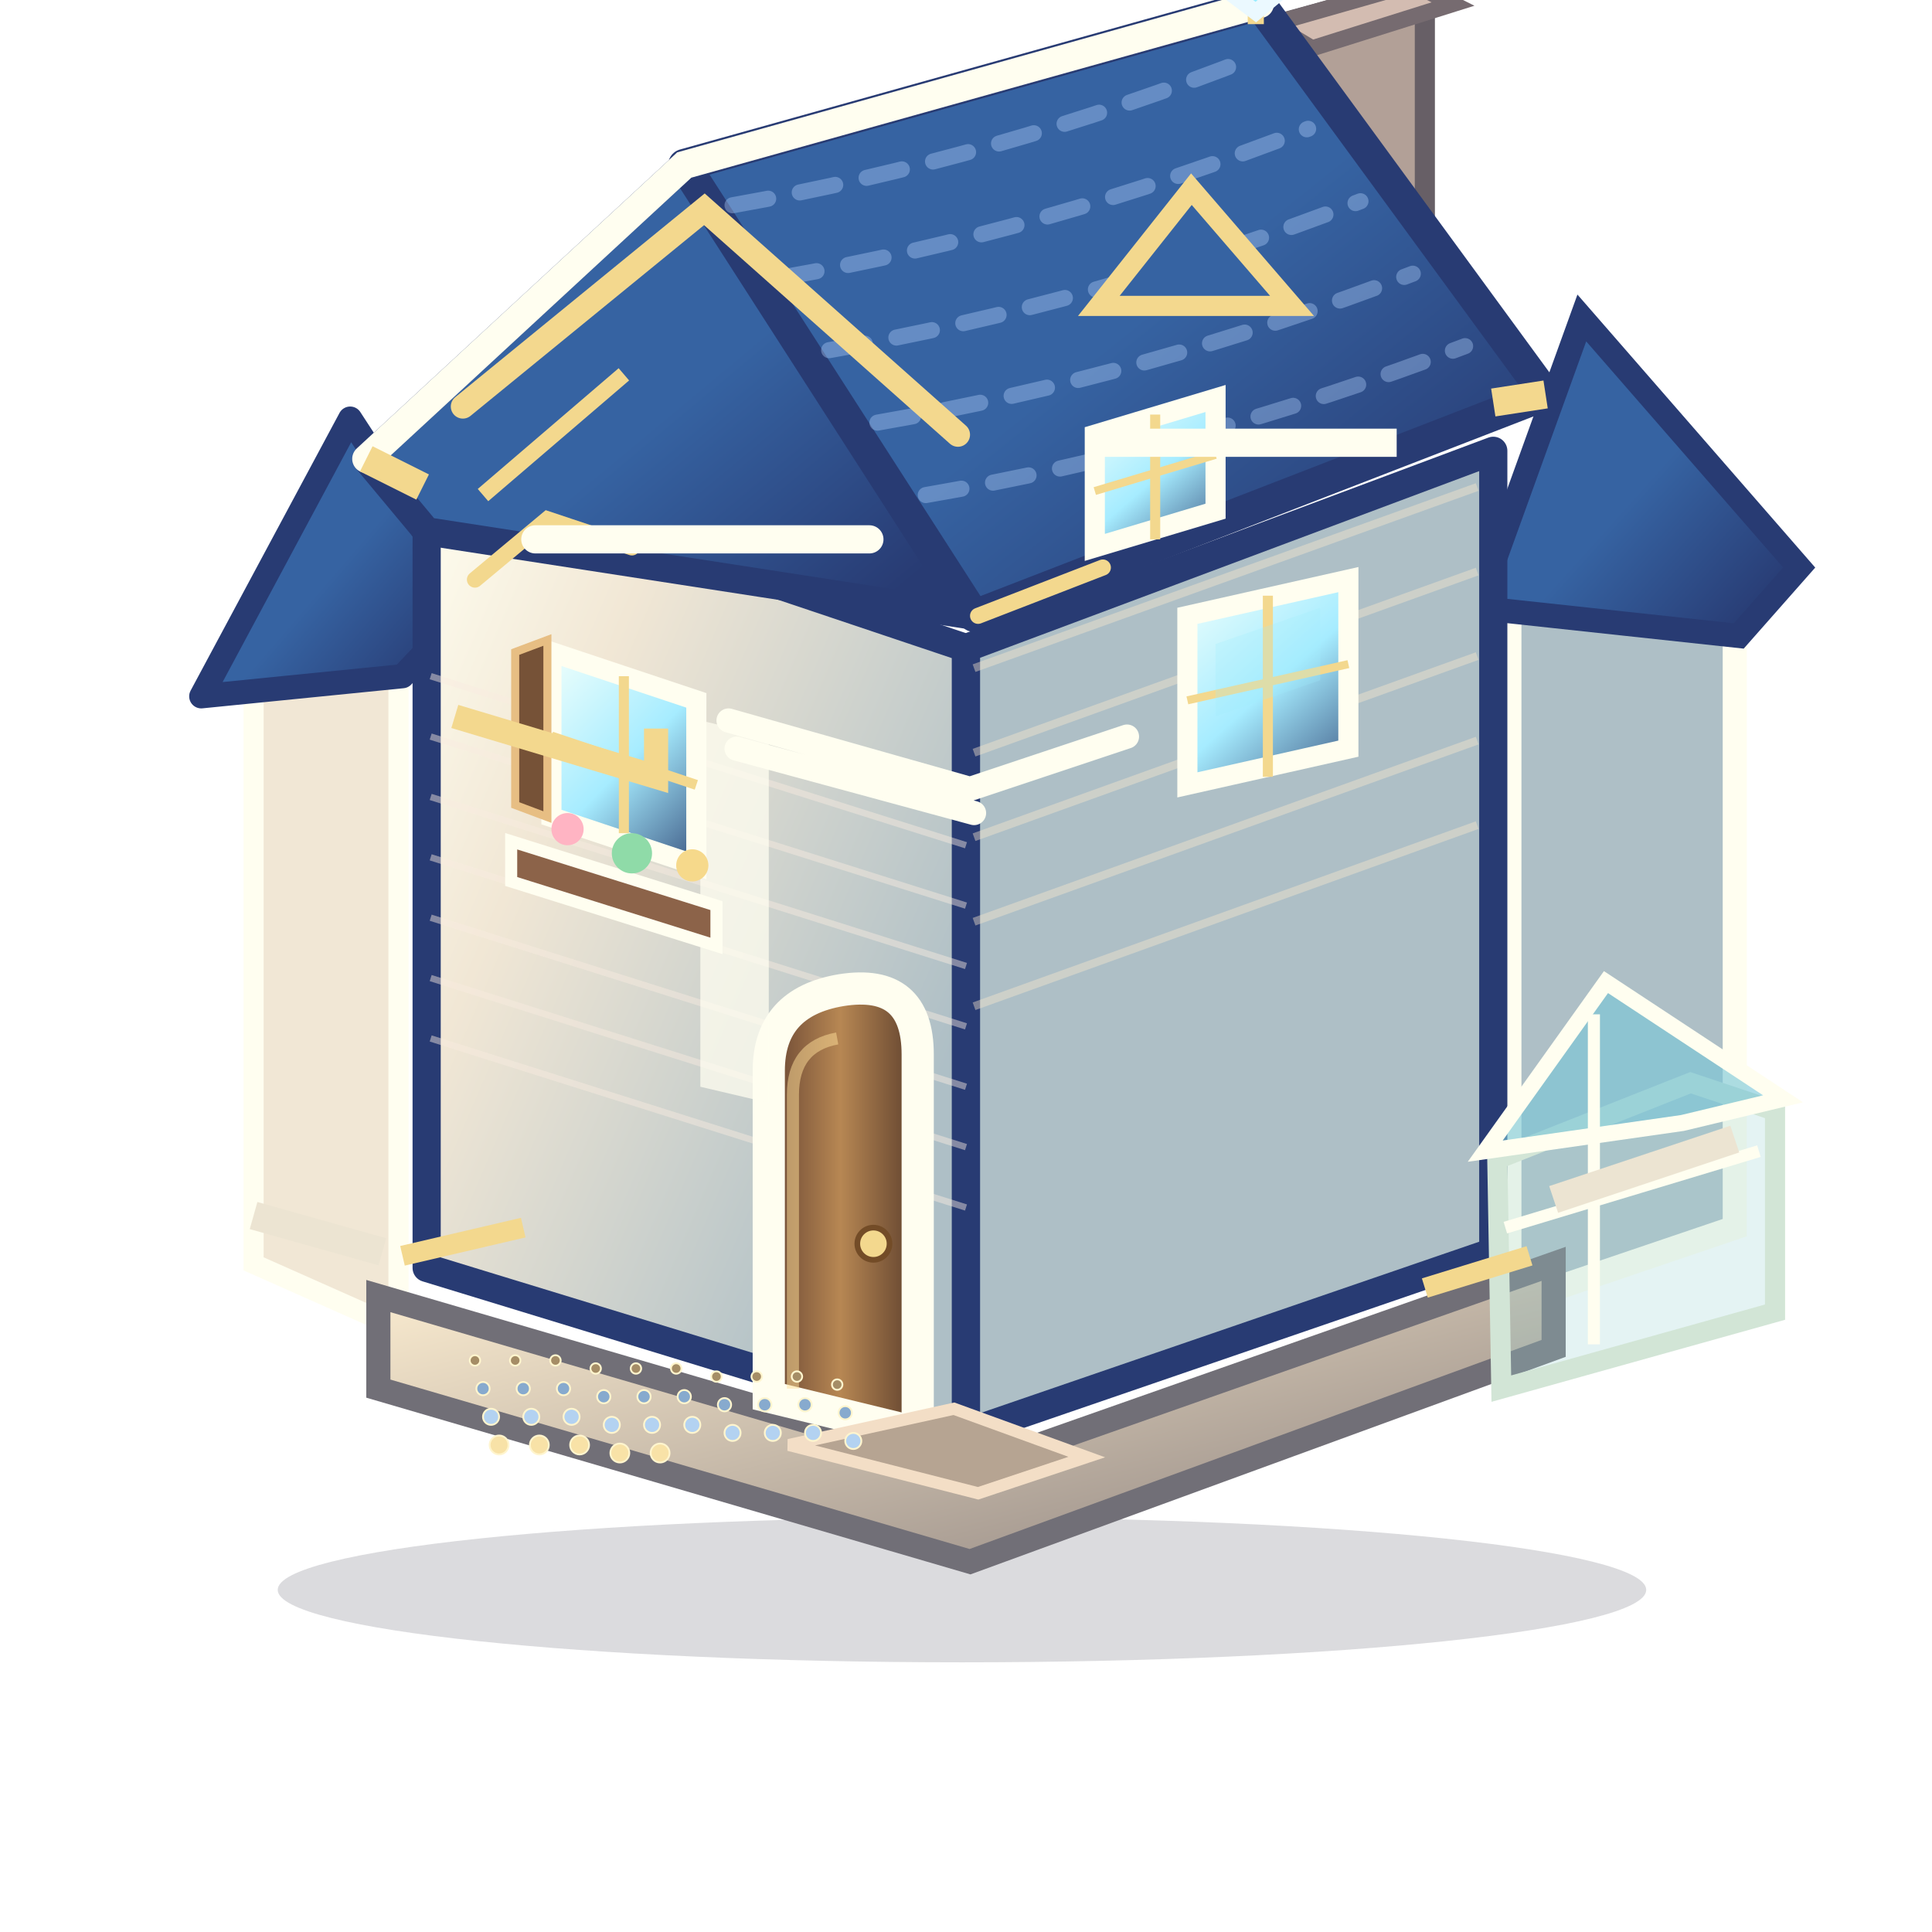
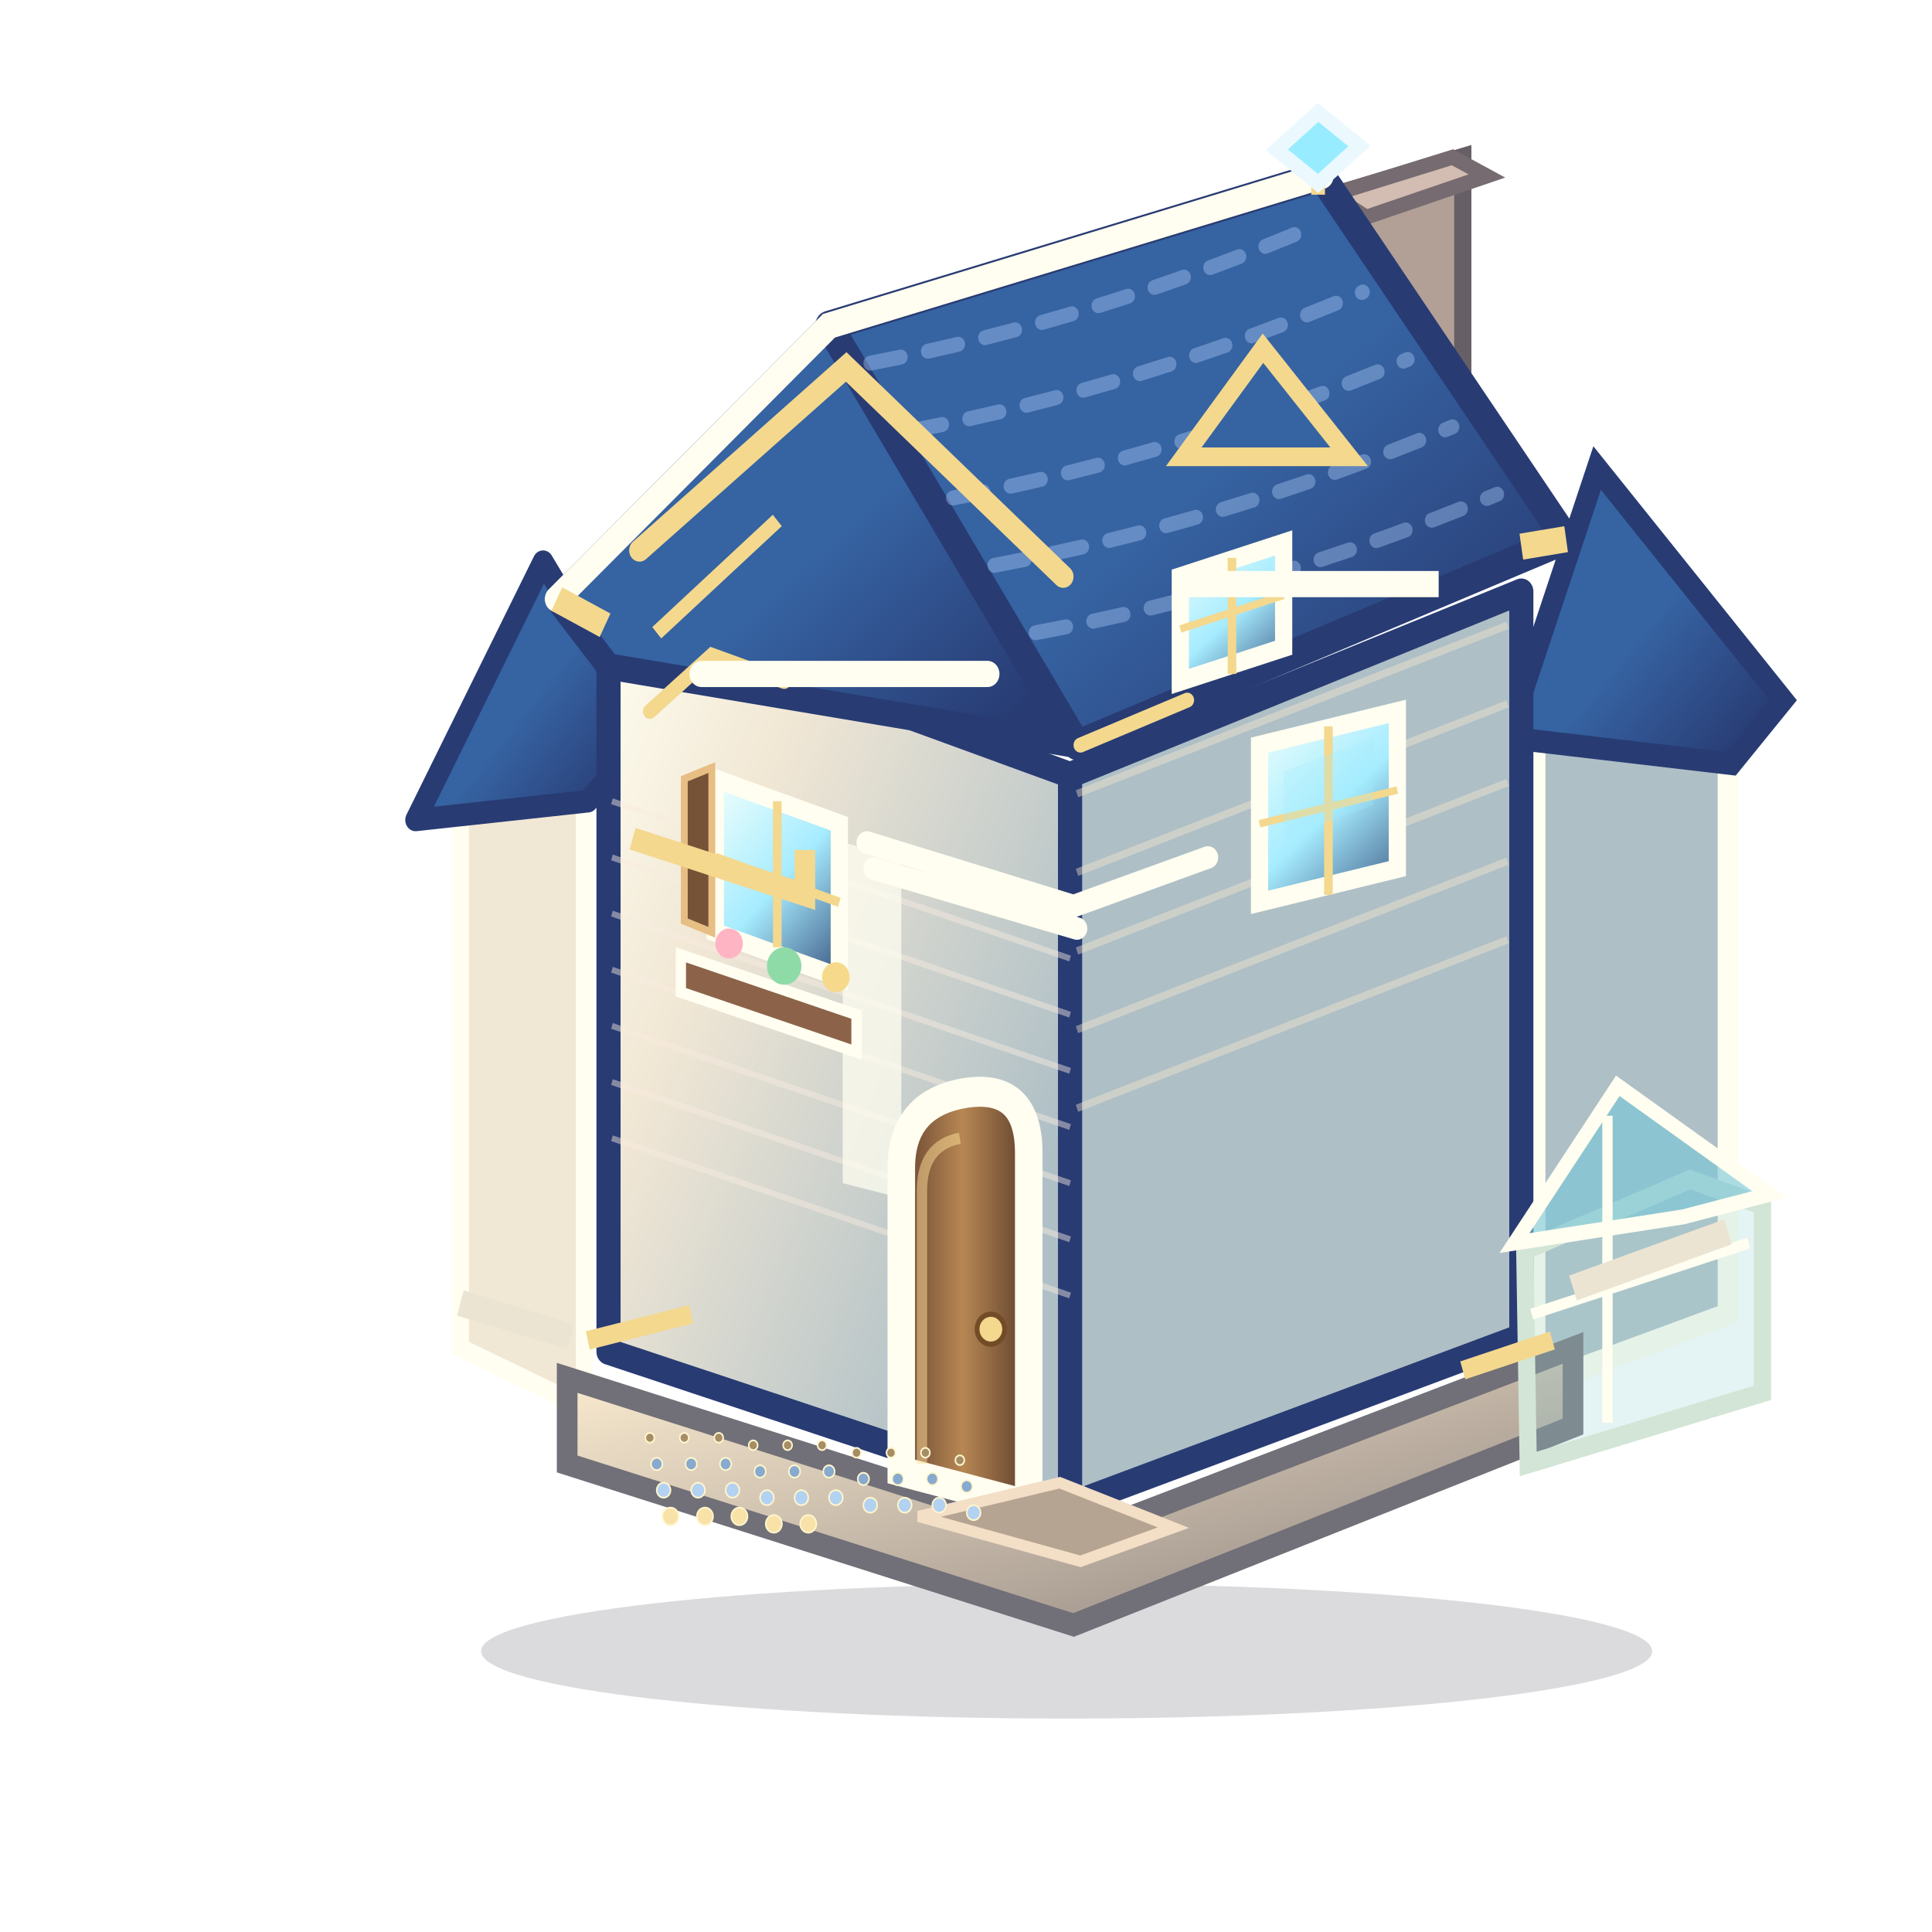
- <svg xmlns="http://www.w3.org/2000/svg" width="512" height="512" viewBox="0 0 480 460" fill="none" role="img" aria-label="Embryon house level 35">
+ <svg xmlns="http://www.w3.org/2000/svg" width="512" height="512" viewBox="0 -56 480 516" fill="none" role="img" aria-label="Embryon house level 35">
  <defs>
    <linearGradient id="wall" x1="0" x2=".9" y1="0" y2=".7">
      <stop stop-color="#fffef0" />
      <stop offset=".34" stop-color="#f1e7d5" />
      <stop offset="1" stop-color="#aebfc6" />
    </linearGradient>
    <linearGradient id="roof" x1=".1" x2="1" y1="0" y2=".8">
      <stop stop-color="#3663a2" />
      <stop offset=".55" stop-color="#3663a2" />
      <stop offset="1" stop-color="#283b73" />
    </linearGradient>
    <linearGradient id="glass" x1=".2" x2=".9" y1="0" y2="1">
      <stop stop-color="#e4fcfc" />
      <stop offset=".5" stop-color="#a6ecff" />
      <stop offset="1" stop-color="#46658e" />
    </linearGradient>
    <linearGradient id="door" x1="0" x2="1">
      <stop stop-color="#684532" />
      <stop offset=".48" stop-color="#b78753" />
      <stop offset="1" stop-color="#5e402d" />
    </linearGradient>
    <linearGradient id="stone" x1="0" x2="1" y1="0" y2="1">
      <stop stop-color="#fff0d3" />
      <stop offset="1" stop-color="#8c817e" />
    </linearGradient>
    <filter id="glow">
      <feGaussianBlur stdDeviation="3" />
    </filter>
  </defs>
-   <ellipse cx="239" cy="385" rx="170" ry="18" fill="#1a1a2b" opacity=".16" />
-   <path d="M63 158 99 148 99 320 63 304Z" fill="#f1e7d5" stroke="#fffef0" stroke-width="5" />
-   <path d="M50 163 87 94 117 140 100 158Z" fill="url(#roof)" stroke="#283b73" stroke-width="6" stroke-linejoin="round" />
-   <path d="M375 137 431 117 431 295 375 314Z" fill="#aebfc6" stroke="#fffef0" stroke-width="6" />
-   <path d="M367 141 393 69 447 131 432 148Z" fill="url(#roof)" stroke="#283b73" stroke-width="6" />
-   <path d="M94 312 241 355 386 304 386 325 241 378 94 335Z" fill="url(#stone)" stroke="#716f77" stroke-width="6" />
-   <path d="M106 106 240 151 240 346 106 305Z" fill="url(#wall)" stroke="#283b73" stroke-width="7" stroke-linejoin="round" />
-   <path d="M240 151 371 102 371 301 240 346Z" fill="#aebfc6" stroke="#283b73" stroke-width="7" stroke-linejoin="round" />
-   <path d="M107 158 240 200" stroke="#f9ece0" stroke-width="1.6" opacity=".45" />
-   <path d="M107 173 240 215" stroke="#f9ece0" stroke-width="1.6" opacity=".45" />
-   <path d="M107 188 240 230" stroke="#f9ece0" stroke-width="1.6" opacity=".45" />
-   <path d="M107 203 240 245" stroke="#f9ece0" stroke-width="1.6" opacity=".45" />
-   <path d="M107 218 240 260" stroke="#f9ece0" stroke-width="1.6" opacity=".45" />
-   <path d="M107 233 240 275" stroke="#f9ece0" stroke-width="1.6" opacity=".45" />
-   <path d="M107 248 240 290" stroke="#f9ece0" stroke-width="1.6" opacity=".45" />
-   <path d="M242 156 367 111" stroke="#f8e8cd" stroke-width="2" opacity=".42" />
-   <path d="M242 177 367 132" stroke="#f8e8cd" stroke-width="2" opacity=".42" />
-   <path d="M242 198 367 153" stroke="#f8e8cd" stroke-width="2" opacity=".42" />
-   <path d="M242 219 367 174" stroke="#f8e8cd" stroke-width="2" opacity=".42" />
-   <path d="M242 240 367 195" stroke="#f8e8cd" stroke-width="2" opacity=".42" />
-   <path d="M191 337v-81q0-17 18-20 19-3 19 16v94Z" fill="url(#door)" stroke="#fffef0" stroke-width="8" />
-   <path d="M197 335v-73q0-12 11-14" stroke="#ffdf9a" stroke-width="3" opacity=".5" />
-   <circle cx="217" cy="299" r="4" fill="#f3d88e" stroke="#734c27" stroke-width="1.4" />
-   <path d="M196 349 243 361 270 352 237 340Z" fill="#b6a492" stroke="#f3dec6" stroke-width="3" />
-   <g>
-     <path d="M295 143 l40 -9 v42 l-40 9 Z" fill="url(#glass)" stroke="#fffef0" stroke-width="5" />
-     <path d="M315 138v45" stroke="#f3d88e" stroke-width="2.5" />
-     <path d="M295 164l40 -9" stroke="#f3d88e" stroke-width="2" />
+   <g transform="translate(47 0) scale(.92 1)">
+     <ellipse cx="239" cy="385" rx="170" ry="18" fill="#1a1a2b" opacity=".16" />
+     <path d="M63 158 99 148 99 320 63 304Z" fill="#f1e7d5" stroke="#fffef0" stroke-width="5" />
+     <path d="M50 163 87 94 117 140 100 158Z" fill="url(#roof)" stroke="#283b73" stroke-width="6" stroke-linejoin="round" />
+     <path d="M375 137 431 117 431 295 375 314Z" fill="#aebfc6" stroke="#fffef0" stroke-width="6" />
+     <path d="M367 141 393 69 447 131 432 148Z" fill="url(#roof)" stroke="#283b73" stroke-width="6" />
+     <path d="M94 312 241 355 386 304 386 325 241 378 94 335Z" fill="url(#stone)" stroke="#716f77" stroke-width="6" />
+     <path d="M106 106 240 151 240 346 106 305Z" fill="url(#wall)" stroke="#283b73" stroke-width="7" stroke-linejoin="round" />
+     <path d="M240 151 371 102 371 301 240 346Z" fill="#aebfc6" stroke="#283b73" stroke-width="7" stroke-linejoin="round" />
+     <path d="M107 158 240 200" stroke="#f9ece0" stroke-width="1.6" opacity=".45" />
+     <path d="M107 173 240 215" stroke="#f9ece0" stroke-width="1.6" opacity=".45" />
+     <path d="M107 188 240 230" stroke="#f9ece0" stroke-width="1.6" opacity=".45" />
+     <path d="M107 203 240 245" stroke="#f9ece0" stroke-width="1.6" opacity=".45" />
+     <path d="M107 218 240 260" stroke="#f9ece0" stroke-width="1.6" opacity=".45" />
+     <path d="M107 233 240 275" stroke="#f9ece0" stroke-width="1.6" opacity=".45" />
+     <path d="M107 248 240 290" stroke="#f9ece0" stroke-width="1.6" opacity=".45" />
+     <path d="M242 156 367 111" stroke="#f8e8cd" stroke-width="2" opacity=".42" />
+     <path d="M242 177 367 132" stroke="#f8e8cd" stroke-width="2" opacity=".42" />
+     <path d="M242 198 367 153" stroke="#f8e8cd" stroke-width="2" opacity=".42" />
+     <path d="M242 219 367 174" stroke="#f8e8cd" stroke-width="2" opacity=".42" />
+     <path d="M242 240 367 195" stroke="#f8e8cd" stroke-width="2" opacity=".42" />
+     <path d="M191 337v-81q0-17 18-20 19-3 19 16v94Z" fill="url(#door)" stroke="#fffef0" stroke-width="8" />
+     <path d="M197 335v-73q0-12 11-14" stroke="#ffdf9a" stroke-width="3" opacity=".5" />
+     <circle cx="217" cy="299" r="4" fill="#f3d88e" stroke="#734c27" stroke-width="1.4" />
+     <path d="M196 349 243 361 270 352 237 340Z" fill="#b6a492" stroke="#f3dec6" stroke-width="3" />
+     <g>
+       <path d="M295 143 l40 -9 v42 l-40 9 Z" fill="url(#glass)" stroke="#fffef0" stroke-width="5" />
+       <path d="M315 138v45" stroke="#f3d88e" stroke-width="2.5" />
+       <path d="M295 164l40 -9" stroke="#f3d88e" stroke-width="2" />
+     </g>
+     <path d="M137 152 173 164 173 205 137 193Z" fill="url(#glass)" stroke="#fffef0" stroke-width="5" />
+     <path d="M155 158v39M137 173l36 12" stroke="#f3d88e" stroke-width="2.5" />
+     <path d="M128 152l8-3v44l-8-3Z" fill="#765237" stroke="#e7be83" stroke-width="2" />
+     <path d="M174 169 191 173v91l-17-4Z" fill="#fffef0" opacity=".75" />
+     <path d="M321 37v-42l33-9v66Z" fill="#b2a097" stroke="#675f66" stroke-width="5" />
+     <path d="M316 -4l35-10 10 5-35 11Z" fill="#d3bcb1" stroke="#766b70" stroke-width="4" />
+     <path d="M91 104 170 31 242 143 106 122Z" fill="url(#roof)" stroke="#283b73" stroke-width="7" stroke-linejoin="round" />
+     <path d="M170 31 313 -9 384 88 242 143Z" fill="url(#roof)" stroke="#283b73" stroke-width="8" stroke-linejoin="round" />
+     <path d="M91 104 170 31 313 -9" stroke="#fffef0" stroke-width="7" stroke-linecap="round" />
+     <path d="M182 41 Q247 29.5 312 4" stroke="#b7d7ff" stroke-opacity="0.36" stroke-width="4" stroke-linecap="round" stroke-dasharray="9 8" />
+     <path d="M194 59 Q259.5 47.5 325 22" stroke="#b7d7ff" stroke-opacity="0.36" stroke-width="4" stroke-linecap="round" stroke-dasharray="9 8" />
+     <path d="M206 77 Q272 65.5 338 40" stroke="#b7d7ff" stroke-opacity="0.36" stroke-width="4" stroke-linecap="round" stroke-dasharray="9 8" />
+     <path d="M218 95 Q284.5 83.5 351 58" stroke="#b7d7ff" stroke-opacity="0.36" stroke-width="4" stroke-linecap="round" stroke-dasharray="9 8" />
+     <path d="M230 113 Q297 101.5 364 76" stroke="#b7d7ff" stroke-opacity="0.36" stroke-width="4" stroke-linecap="round" stroke-dasharray="9 8" />
+     <path d="M91 104 105 111M371 90 384 88" stroke="#f3d88e" stroke-width="7" />
+     <g>
+       <path d="M127 199l51 16v10l-51-16Z" fill="#8c6349" stroke="#fffef0" stroke-width="3" />
+       <circle cx="141" cy="196" r="4" fill="#ffb4c3" />
+       <circle cx="157" cy="202" r="5" fill="#8fdba8" />
+       <circle cx="172" cy="205" r="4" fill="#f6d98b" />
+     </g>
+     <path d="M302 150l26-9v18l-26 9Z" fill="#a0ecfa" opacity=".25" />
+     <path d="M181 169l60 17 39-13M183 176l59 16" stroke="#fffef0" stroke-width="6" stroke-linecap="round" />
+     <path d="M118 134l18-15 21 7M243 143l31-12" stroke="#f3d88e" stroke-width="4" stroke-linecap="round" />
+     <path d="M372 278 420 259 441 266 441 316 373 335Z" fill="#9fd2d5" fill-opacity=".28" stroke="#d2e5d6" stroke-width="5" />
+     <path d="M369 276 399 234 443 263 418 269Z" fill="#79c6d8" fill-opacity=".62" stroke="#fffef0" stroke-width="4" />
+     <path d="M396 242v82M374 295l63-19" stroke="#fffef0" stroke-width="3" />
+     <path d="M120 113l35-30" stroke="#f3d88e" stroke-width="4" />
+     <path d="M133 124h83" stroke="#fffef0" stroke-width="7" stroke-linecap="round" />
+     <g>
+       <path d="M272 98 l30 -9 v28 l-30 9 Z" fill="url(#glass)" stroke="#fffef0" stroke-width="5" />
+       <path d="M287 93v31" stroke="#f3d88e" stroke-width="2.5" />
+       <path d="M272 112l30 -9" stroke="#f3d88e" stroke-width="2" />
+     </g>
+     <path d="M273 66l23-29 25 29Z" fill="#3663a2" stroke="#f3d88e" stroke-width="5" />
+     <path d="M100 302l30-7M354 310l26-8" stroke="#f3d88e" stroke-width="5" />
+     <path d="M115 91l60-49 63 56" stroke="#f3d88e" stroke-width="6" stroke-linecap="round" />
+     <path d="M274 100h73" stroke="#fffef0" stroke-width="7" />
+     <path d="M63 292l32 9M386 288l45-15" stroke="#ece4d2" stroke-width="7" />
+     <path d="M113 168l50 15v-12" stroke="#f3d88e" stroke-width="6" />
+     <path d="M312 -4l0-20" stroke="#f3d88e" stroke-width="4" />
+     <path d="M312 -26l-12 10 12 9 12-10Z" fill="#97edff" stroke="#ebf9ff" stroke-width="4" />
+     <circle cx="118" cy="328" r="1.3" fill="#a58d66" stroke="#fff5ce" stroke-width=".45" />
+     <circle cx="128" cy="328" r="1.3" fill="#a58d66" stroke="#fff5ce" stroke-width=".45" />
+     <circle cx="138" cy="328" r="1.3" fill="#a58d66" stroke="#fff5ce" stroke-width=".45" />
+     <circle cx="148" cy="330" r="1.3" fill="#a58d66" stroke="#fff5ce" stroke-width=".45" />
+     <circle cx="158" cy="330" r="1.3" fill="#a58d66" stroke="#fff5ce" stroke-width=".45" />
+     <circle cx="168" cy="330" r="1.3" fill="#a58d66" stroke="#fff5ce" stroke-width=".45" />
+     <circle cx="178" cy="332" r="1.3" fill="#a58d66" stroke="#fff5ce" stroke-width=".45" />
+     <circle cx="188" cy="332" r="1.3" fill="#a58d66" stroke="#fff5ce" stroke-width=".45" />
+     <circle cx="198" cy="332" r="1.3" fill="#a58d66" stroke="#fff5ce" stroke-width=".45" />
+     <circle cx="208" cy="334" r="1.3" fill="#a58d66" stroke="#fff5ce" stroke-width=".45" />
+     <circle cx="120" cy="335" r="1.65" fill="#87aace" stroke="#fff5ce" stroke-width=".45" />
+     <circle cx="130" cy="335" r="1.65" fill="#87aace" stroke="#fff5ce" stroke-width=".45" />
+     <circle cx="140" cy="335" r="1.65" fill="#87aace" stroke="#fff5ce" stroke-width=".45" />
+     <circle cx="150" cy="337" r="1.65" fill="#87aace" stroke="#fff5ce" stroke-width=".45" />
+     <circle cx="160" cy="337" r="1.65" fill="#87aace" stroke="#fff5ce" stroke-width=".45" />
+     <circle cx="170" cy="337" r="1.65" fill="#87aace" stroke="#fff5ce" stroke-width=".45" />
+     <circle cx="180" cy="339" r="1.65" fill="#87aace" stroke="#fff5ce" stroke-width=".45" />
+     <circle cx="190" cy="339" r="1.65" fill="#87aace" stroke="#fff5ce" stroke-width=".45" />
+     <circle cx="200" cy="339" r="1.65" fill="#87aace" stroke="#fff5ce" stroke-width=".45" />
+     <circle cx="210" cy="341" r="1.65" fill="#87aace" stroke="#fff5ce" stroke-width=".45" />
+     <circle cx="122" cy="342" r="2" fill="#b3d2f1" stroke="#fff5ce" stroke-width=".45" />
+     <circle cx="132" cy="342" r="2" fill="#b3d2f1" stroke="#fff5ce" stroke-width=".45" />
+     <circle cx="142" cy="342" r="2" fill="#b3d2f1" stroke="#fff5ce" stroke-width=".45" />
+     <circle cx="152" cy="344" r="2" fill="#b3d2f1" stroke="#fff5ce" stroke-width=".45" />
+     <circle cx="162" cy="344" r="2" fill="#b3d2f1" stroke="#fff5ce" stroke-width=".45" />
+     <circle cx="172" cy="344" r="2" fill="#b3d2f1" stroke="#fff5ce" stroke-width=".45" />
+     <circle cx="182" cy="346" r="2" fill="#b3d2f1" stroke="#fff5ce" stroke-width=".45" />
+     <circle cx="192" cy="346" r="2" fill="#b3d2f1" stroke="#fff5ce" stroke-width=".45" />
+     <circle cx="202" cy="346" r="2" fill="#b3d2f1" stroke="#fff5ce" stroke-width=".45" />
+     <circle cx="212" cy="348" r="2" fill="#b3d2f1" stroke="#fff5ce" stroke-width=".45" />
+     <circle cx="124" cy="349" r="2.35" fill="#f8e2a7" stroke="#fff5ce" stroke-width=".45" />
+     <circle cx="134" cy="349" r="2.35" fill="#f8e2a7" stroke="#fff5ce" stroke-width=".45" />
+     <circle cx="144" cy="349" r="2.35" fill="#f8e2a7" stroke="#fff5ce" stroke-width=".45" />
+     <circle cx="154" cy="351" r="2.35" fill="#f8e2a7" stroke="#fff5ce" stroke-width=".45" />
+     <circle cx="164" cy="351" r="2.35" fill="#f8e2a7" stroke="#fff5ce" stroke-width=".45" />
  </g>
-   <path d="M137 152 173 164 173 205 137 193Z" fill="url(#glass)" stroke="#fffef0" stroke-width="5" />
-   <path d="M155 158v39M137 173l36 12" stroke="#f3d88e" stroke-width="2.5" />
-   <path d="M128 152l8-3v44l-8-3Z" fill="#765237" stroke="#e7be83" stroke-width="2" />
-   <path d="M174 169 191 173v91l-17-4Z" fill="#fffef0" opacity=".75" />
-   <path d="M321 37v-42l33-9v66Z" fill="#b2a097" stroke="#675f66" stroke-width="5" />
-   <path d="M316 -4l35-10 10 5-35 11Z" fill="#d3bcb1" stroke="#766b70" stroke-width="4" />
-   <path d="M91 104 170 31 242 143 106 122Z" fill="url(#roof)" stroke="#283b73" stroke-width="7" stroke-linejoin="round" />
-   <path d="M170 31 313 -9 384 88 242 143Z" fill="url(#roof)" stroke="#283b73" stroke-width="8" stroke-linejoin="round" />
-   <path d="M91 104 170 31 313 -9" stroke="#fffef0" stroke-width="7" stroke-linecap="round" />
-   <path d="M182 41 Q247 29.5 312 4" stroke="#b7d7ff" stroke-opacity="0.36" stroke-width="4" stroke-linecap="round" stroke-dasharray="9 8" />
-   <path d="M194 59 Q259.5 47.5 325 22" stroke="#b7d7ff" stroke-opacity="0.36" stroke-width="4" stroke-linecap="round" stroke-dasharray="9 8" />
-   <path d="M206 77 Q272 65.5 338 40" stroke="#b7d7ff" stroke-opacity="0.36" stroke-width="4" stroke-linecap="round" stroke-dasharray="9 8" />
-   <path d="M218 95 Q284.5 83.5 351 58" stroke="#b7d7ff" stroke-opacity="0.36" stroke-width="4" stroke-linecap="round" stroke-dasharray="9 8" />
-   <path d="M230 113 Q297 101.5 364 76" stroke="#b7d7ff" stroke-opacity="0.36" stroke-width="4" stroke-linecap="round" stroke-dasharray="9 8" />
-   <path d="M91 104 105 111M371 90 384 88" stroke="#f3d88e" stroke-width="7" />
-   <g>
-     <path d="M127 199l51 16v10l-51-16Z" fill="#8c6349" stroke="#fffef0" stroke-width="3" />
-     <circle cx="141" cy="196" r="4" fill="#ffb4c3" />
-     <circle cx="157" cy="202" r="5" fill="#8fdba8" />
-     <circle cx="172" cy="205" r="4" fill="#f6d98b" />
-   </g>
-   <path d="M302 150l26-9v18l-26 9Z" fill="#a0ecfa" opacity=".25" />
-   <path d="M181 169l60 17 39-13M183 176l59 16" stroke="#fffef0" stroke-width="6" stroke-linecap="round" />
-   <path d="M118 134l18-15 21 7M243 143l31-12" stroke="#f3d88e" stroke-width="4" stroke-linecap="round" />
-   <path d="M372 278 420 259 441 266 441 316 373 335Z" fill="#9fd2d5" fill-opacity=".28" stroke="#d2e5d6" stroke-width="5" />
-   <path d="M369 276 399 234 443 263 418 269Z" fill="#79c6d8" fill-opacity=".62" stroke="#fffef0" stroke-width="4" />
-   <path d="M396 242v82M374 295l63-19" stroke="#fffef0" stroke-width="3" />
-   <path d="M120 113l35-30" stroke="#f3d88e" stroke-width="4" />
-   <path d="M133 124h83" stroke="#fffef0" stroke-width="7" stroke-linecap="round" />
-   <g>
-     <path d="M272 98 l30 -9 v28 l-30 9 Z" fill="url(#glass)" stroke="#fffef0" stroke-width="5" />
-     <path d="M287 93v31" stroke="#f3d88e" stroke-width="2.5" />
-     <path d="M272 112l30 -9" stroke="#f3d88e" stroke-width="2" />
-   </g>
-   <path d="M273 66l23-29 25 29Z" fill="#3663a2" stroke="#f3d88e" stroke-width="5" />
-   <path d="M100 302l30-7M354 310l26-8" stroke="#f3d88e" stroke-width="5" />
-   <path d="M115 91l60-49 63 56" stroke="#f3d88e" stroke-width="6" stroke-linecap="round" />
-   <path d="M274 100h73" stroke="#fffef0" stroke-width="7" />
-   <path d="M63 292l32 9M386 288l45-15" stroke="#ece4d2" stroke-width="7" />
-   <path d="M113 168l50 15v-12" stroke="#f3d88e" stroke-width="6" />
-   <path d="M312 -4l0-20" stroke="#f3d88e" stroke-width="4" />
-   <path d="M312 -26l-12 10 12 9 12-10Z" fill="#97edff" stroke="#ebf9ff" stroke-width="4" />
-   <circle cx="118" cy="328" r="1.3" fill="#a58d66" stroke="#fff5ce" stroke-width=".45" />
-   <circle cx="128" cy="328" r="1.3" fill="#a58d66" stroke="#fff5ce" stroke-width=".45" />
-   <circle cx="138" cy="328" r="1.3" fill="#a58d66" stroke="#fff5ce" stroke-width=".45" />
-   <circle cx="148" cy="330" r="1.3" fill="#a58d66" stroke="#fff5ce" stroke-width=".45" />
-   <circle cx="158" cy="330" r="1.3" fill="#a58d66" stroke="#fff5ce" stroke-width=".45" />
-   <circle cx="168" cy="330" r="1.3" fill="#a58d66" stroke="#fff5ce" stroke-width=".45" />
-   <circle cx="178" cy="332" r="1.3" fill="#a58d66" stroke="#fff5ce" stroke-width=".45" />
-   <circle cx="188" cy="332" r="1.3" fill="#a58d66" stroke="#fff5ce" stroke-width=".45" />
-   <circle cx="198" cy="332" r="1.3" fill="#a58d66" stroke="#fff5ce" stroke-width=".45" />
-   <circle cx="208" cy="334" r="1.3" fill="#a58d66" stroke="#fff5ce" stroke-width=".45" />
-   <circle cx="120" cy="335" r="1.65" fill="#87aace" stroke="#fff5ce" stroke-width=".45" />
-   <circle cx="130" cy="335" r="1.65" fill="#87aace" stroke="#fff5ce" stroke-width=".45" />
-   <circle cx="140" cy="335" r="1.65" fill="#87aace" stroke="#fff5ce" stroke-width=".45" />
-   <circle cx="150" cy="337" r="1.65" fill="#87aace" stroke="#fff5ce" stroke-width=".45" />
-   <circle cx="160" cy="337" r="1.65" fill="#87aace" stroke="#fff5ce" stroke-width=".45" />
-   <circle cx="170" cy="337" r="1.65" fill="#87aace" stroke="#fff5ce" stroke-width=".45" />
-   <circle cx="180" cy="339" r="1.65" fill="#87aace" stroke="#fff5ce" stroke-width=".45" />
-   <circle cx="190" cy="339" r="1.65" fill="#87aace" stroke="#fff5ce" stroke-width=".45" />
-   <circle cx="200" cy="339" r="1.65" fill="#87aace" stroke="#fff5ce" stroke-width=".45" />
-   <circle cx="210" cy="341" r="1.65" fill="#87aace" stroke="#fff5ce" stroke-width=".45" />
-   <circle cx="122" cy="342" r="2" fill="#b3d2f1" stroke="#fff5ce" stroke-width=".45" />
-   <circle cx="132" cy="342" r="2" fill="#b3d2f1" stroke="#fff5ce" stroke-width=".45" />
-   <circle cx="142" cy="342" r="2" fill="#b3d2f1" stroke="#fff5ce" stroke-width=".45" />
-   <circle cx="152" cy="344" r="2" fill="#b3d2f1" stroke="#fff5ce" stroke-width=".45" />
-   <circle cx="162" cy="344" r="2" fill="#b3d2f1" stroke="#fff5ce" stroke-width=".45" />
-   <circle cx="172" cy="344" r="2" fill="#b3d2f1" stroke="#fff5ce" stroke-width=".45" />
-   <circle cx="182" cy="346" r="2" fill="#b3d2f1" stroke="#fff5ce" stroke-width=".45" />
-   <circle cx="192" cy="346" r="2" fill="#b3d2f1" stroke="#fff5ce" stroke-width=".45" />
-   <circle cx="202" cy="346" r="2" fill="#b3d2f1" stroke="#fff5ce" stroke-width=".45" />
-   <circle cx="212" cy="348" r="2" fill="#b3d2f1" stroke="#fff5ce" stroke-width=".45" />
-   <circle cx="124" cy="349" r="2.35" fill="#f8e2a7" stroke="#fff5ce" stroke-width=".45" />
-   <circle cx="134" cy="349" r="2.35" fill="#f8e2a7" stroke="#fff5ce" stroke-width=".45" />
-   <circle cx="144" cy="349" r="2.35" fill="#f8e2a7" stroke="#fff5ce" stroke-width=".45" />
-   <circle cx="154" cy="351" r="2.35" fill="#f8e2a7" stroke="#fff5ce" stroke-width=".45" />
-   <circle cx="164" cy="351" r="2.35" fill="#f8e2a7" stroke="#fff5ce" stroke-width=".45" />
</svg>
